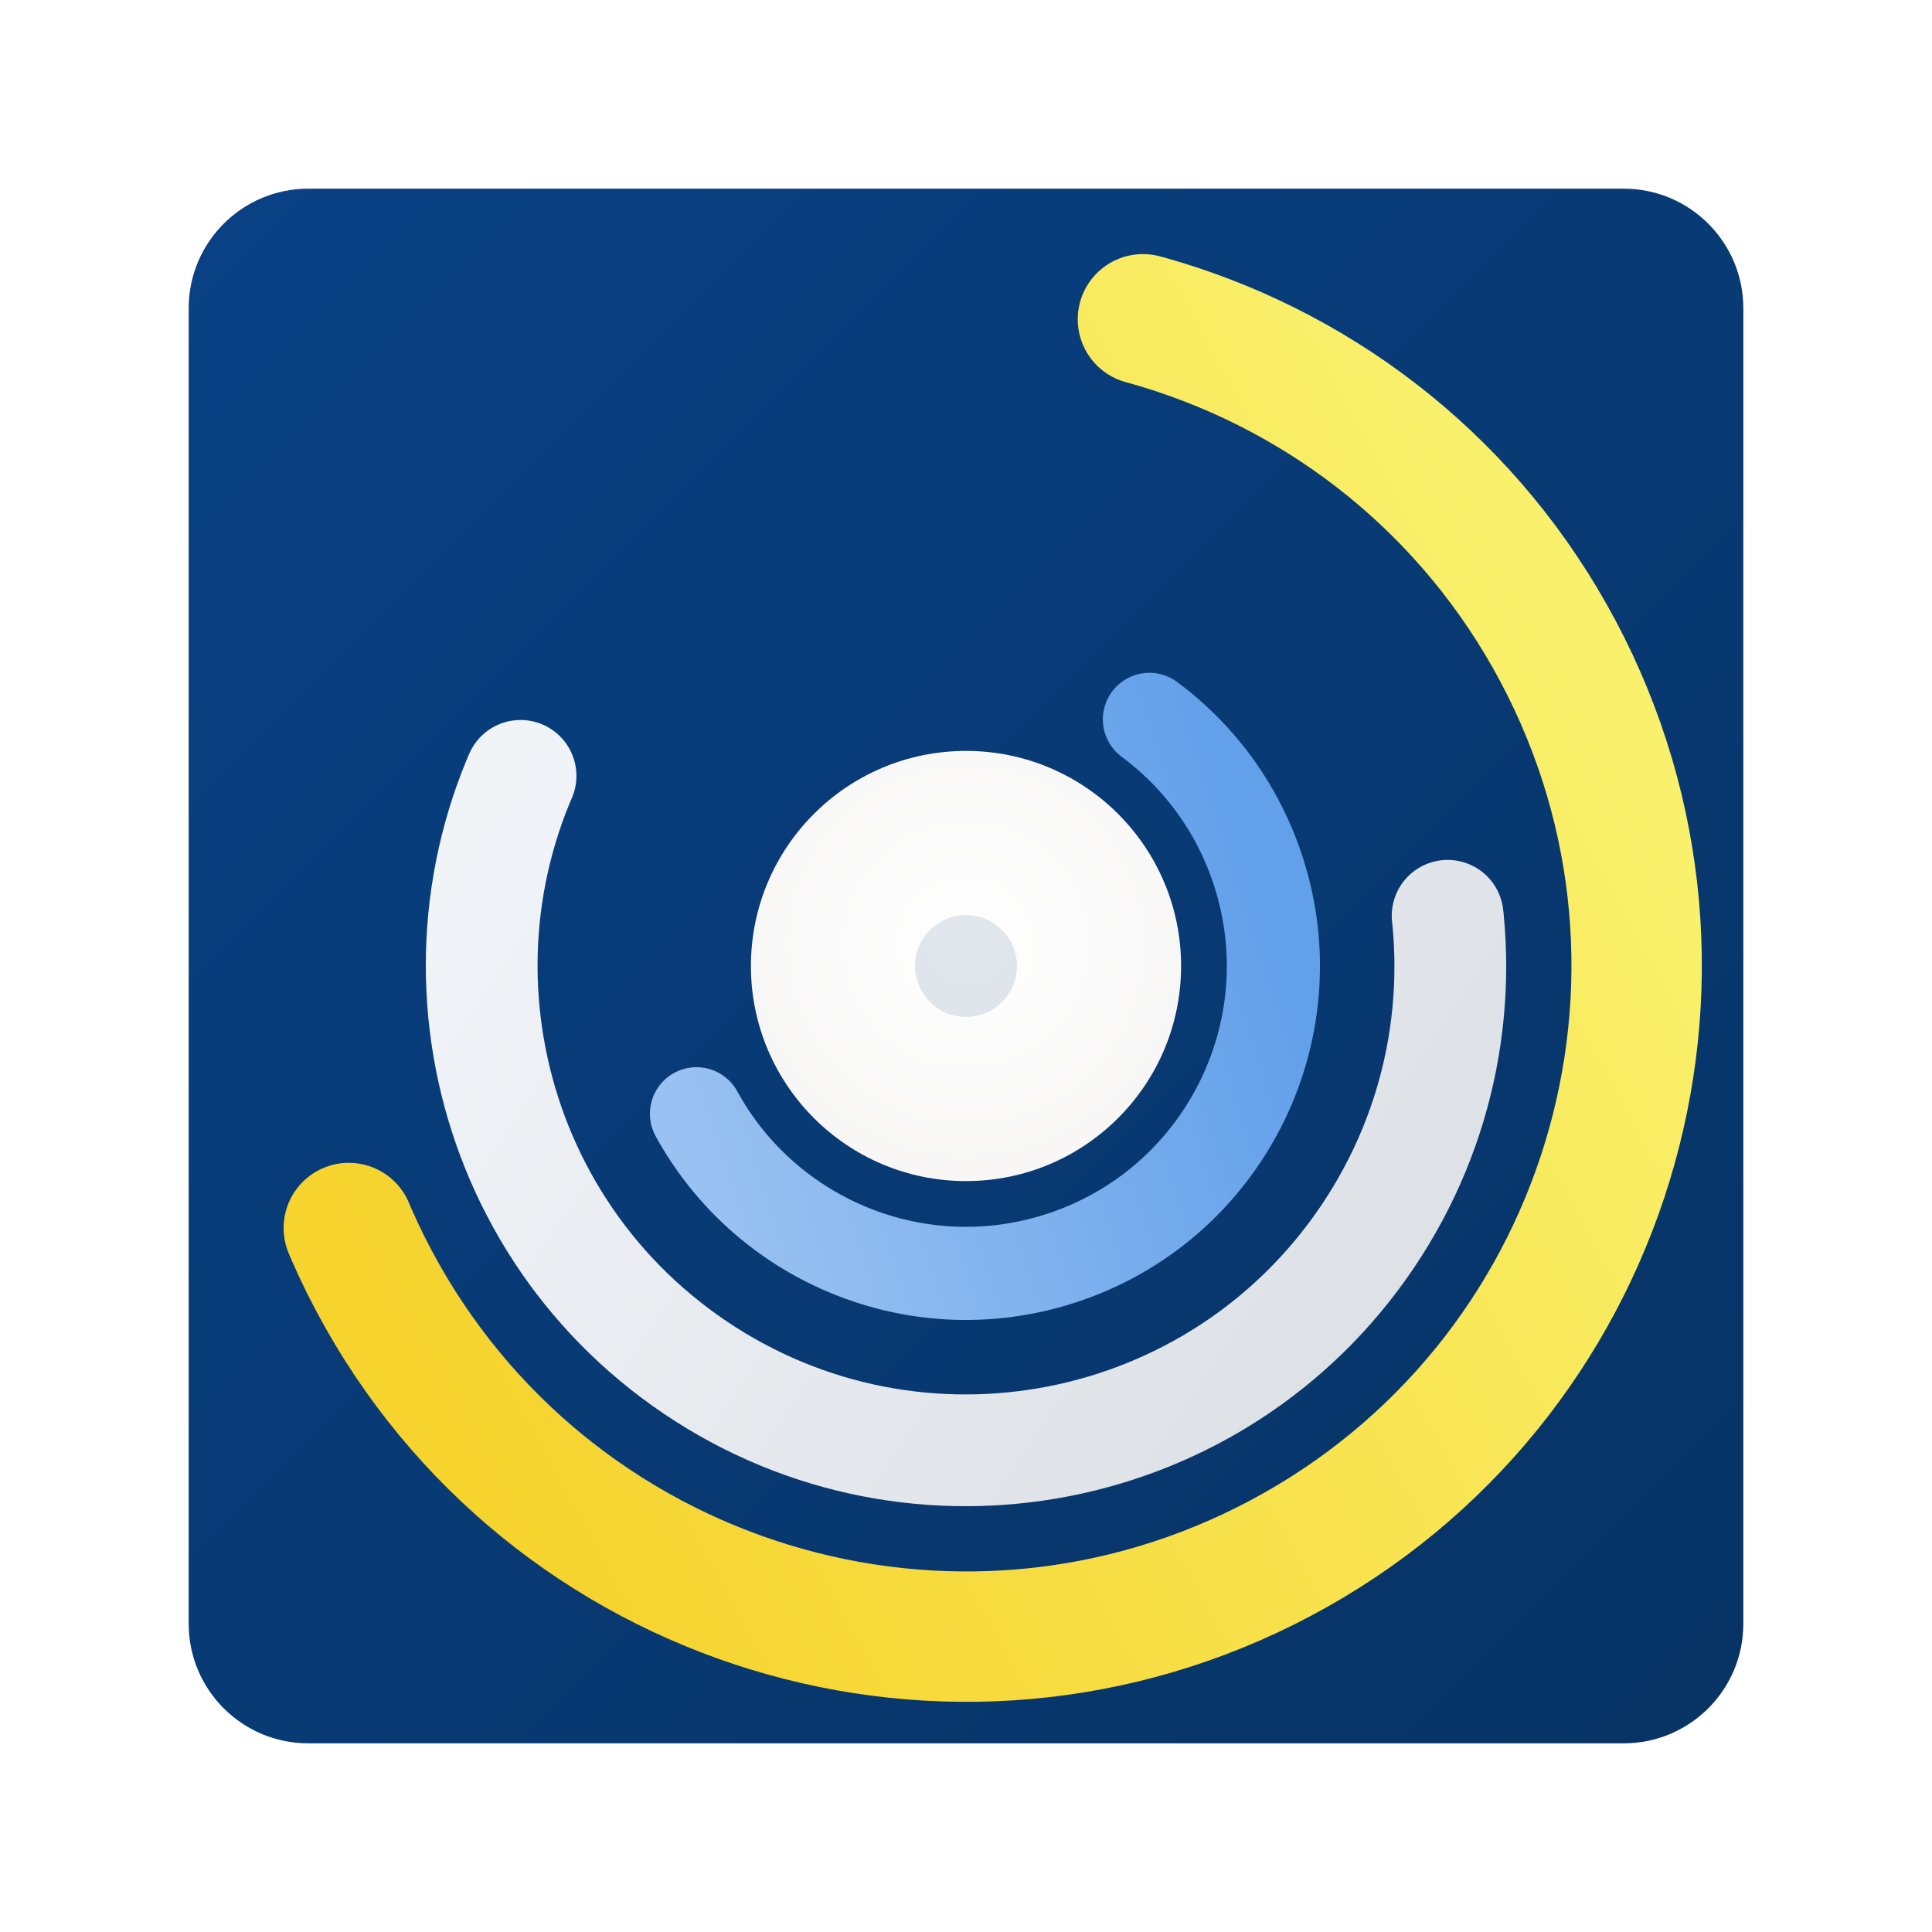
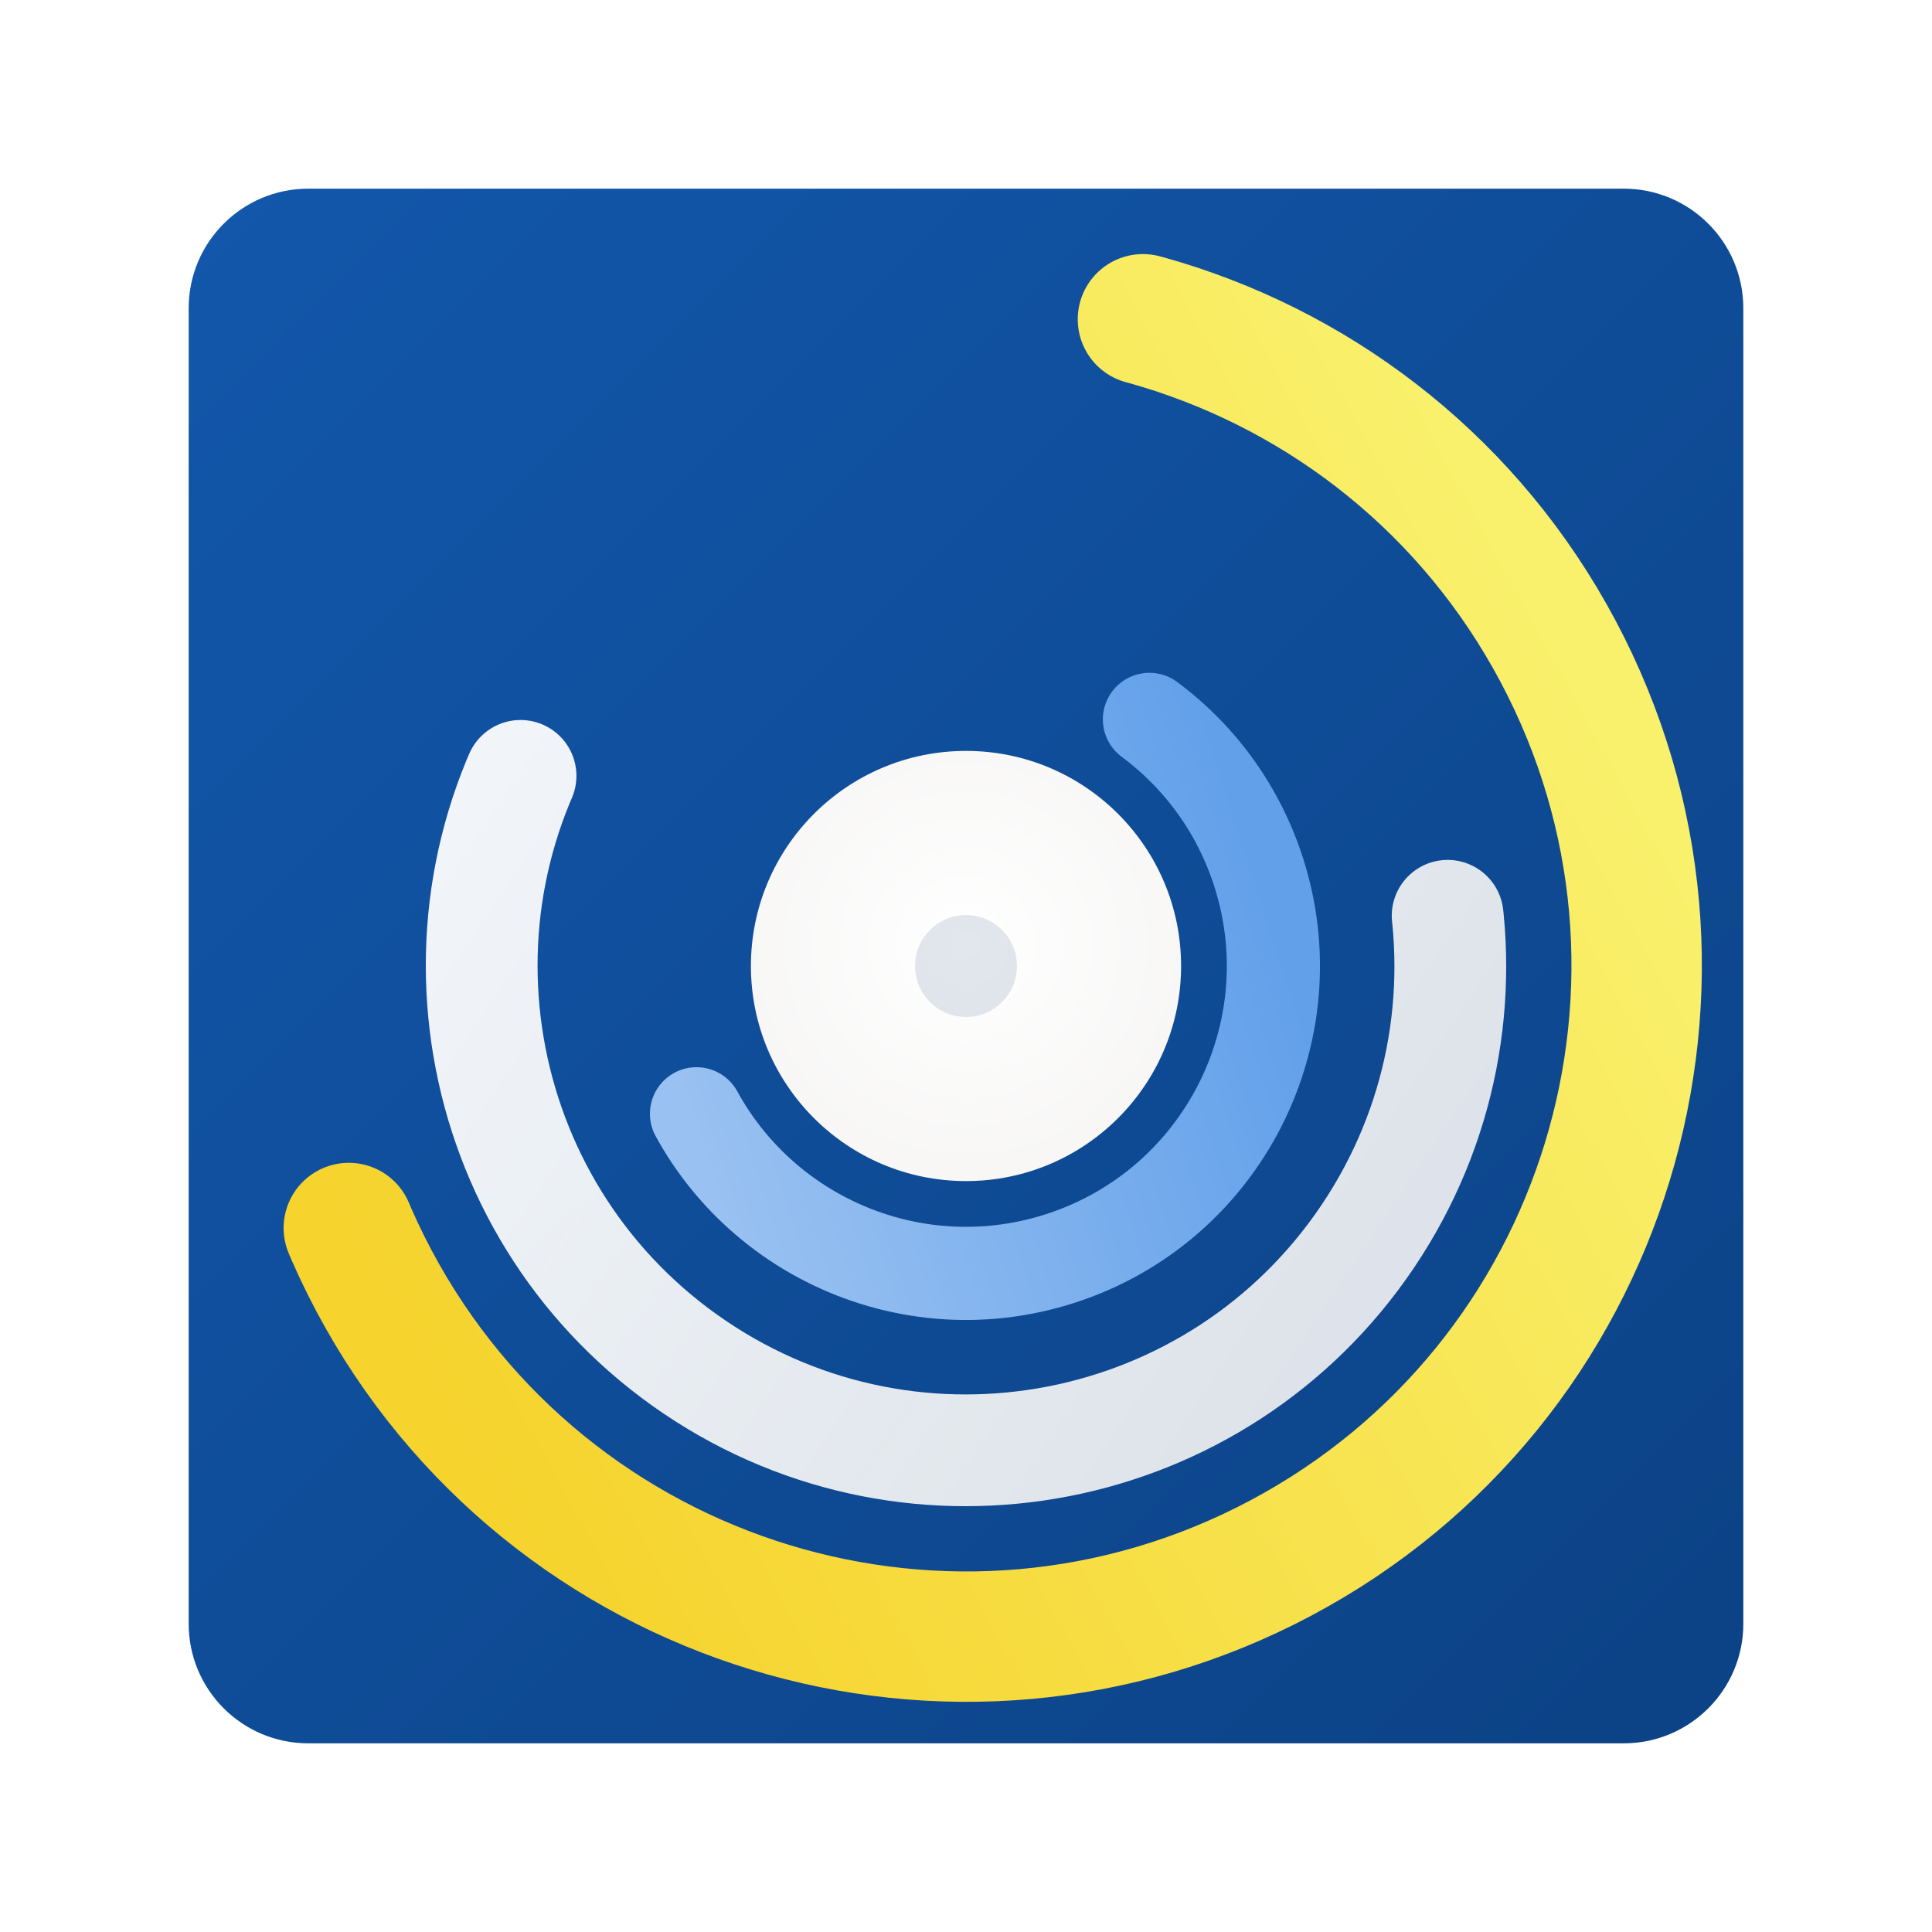
<svg xmlns="http://www.w3.org/2000/svg" width="1024" height="1024" viewBox="0 0 1024 1024">
  <defs>
    <linearGradient id="bgGradient" x1="0%" y1="0%" x2="100%" y2="100%">
-       <stop offset="0%" stop-color="#094185" />
-       <stop offset="100%" stop-color="#073364" />
+       <stop offset="0%" stop-color="#1257ab" />
+       <stop offset="100%" stop-color="#0c4285" />
    </linearGradient>
    <linearGradient id="waveGradient1" x1="0%" y1="50%" x2="100%" y2="50%">
      <stop offset="0%" stop-color="#f6d32d" />
      <stop offset="100%" stop-color="#f9f06b" />
    </linearGradient>
    <linearGradient id="waveGradient2" x1="0%" y1="50%" x2="100%" y2="50%">
      <stop offset="0%" stop-color="#ffffff" stop-opacity="0.94" />
      <stop offset="100%" stop-color="#f6f5f4" stop-opacity="0.9" />
    </linearGradient>
    <linearGradient id="waveGradient3" x1="0%" y1="50%" x2="100%" y2="50%">
      <stop offset="0%" stop-color="#99c1f1" />
      <stop offset="100%" stop-color="#62a0ea" />
    </linearGradient>
    <radialGradient id="coreGradient" cx="50%" cy="45%" r="65%">
      <stop offset="0%" stop-color="#ffffff" />
      <stop offset="100%" stop-color="#f6f5f4" />
    </radialGradient>
  </defs>
  <rect x="100" y="100" width="824" height="824" rx="63.385" fill="url(#bgGradient)" />
  <g fill="none" stroke-linecap="round" transform="translate(512 512) scale(1.234)">
    <circle r="288" stroke="url(#waveGradient1)" stroke-width="56" stroke-dasharray="1165 645" stroke-dashoffset="235" transform="rotate(-28)" />
    <circle r="208" stroke="url(#waveGradient2)" stroke-width="48" stroke-dasharray="760 548" stroke-dashoffset="146" transform="rotate(34)" />
    <circle r="132" stroke="url(#waveGradient3)" stroke-width="40" stroke-dasharray="472 358" stroke-dashoffset="82" transform="rotate(-18)" />
  </g>
  <circle cx="512" cy="512" r="114" fill="url(#coreGradient)" />
  <circle cx="512" cy="512" r="27" fill="#073364" fill-opacity="0.12" />
</svg>
